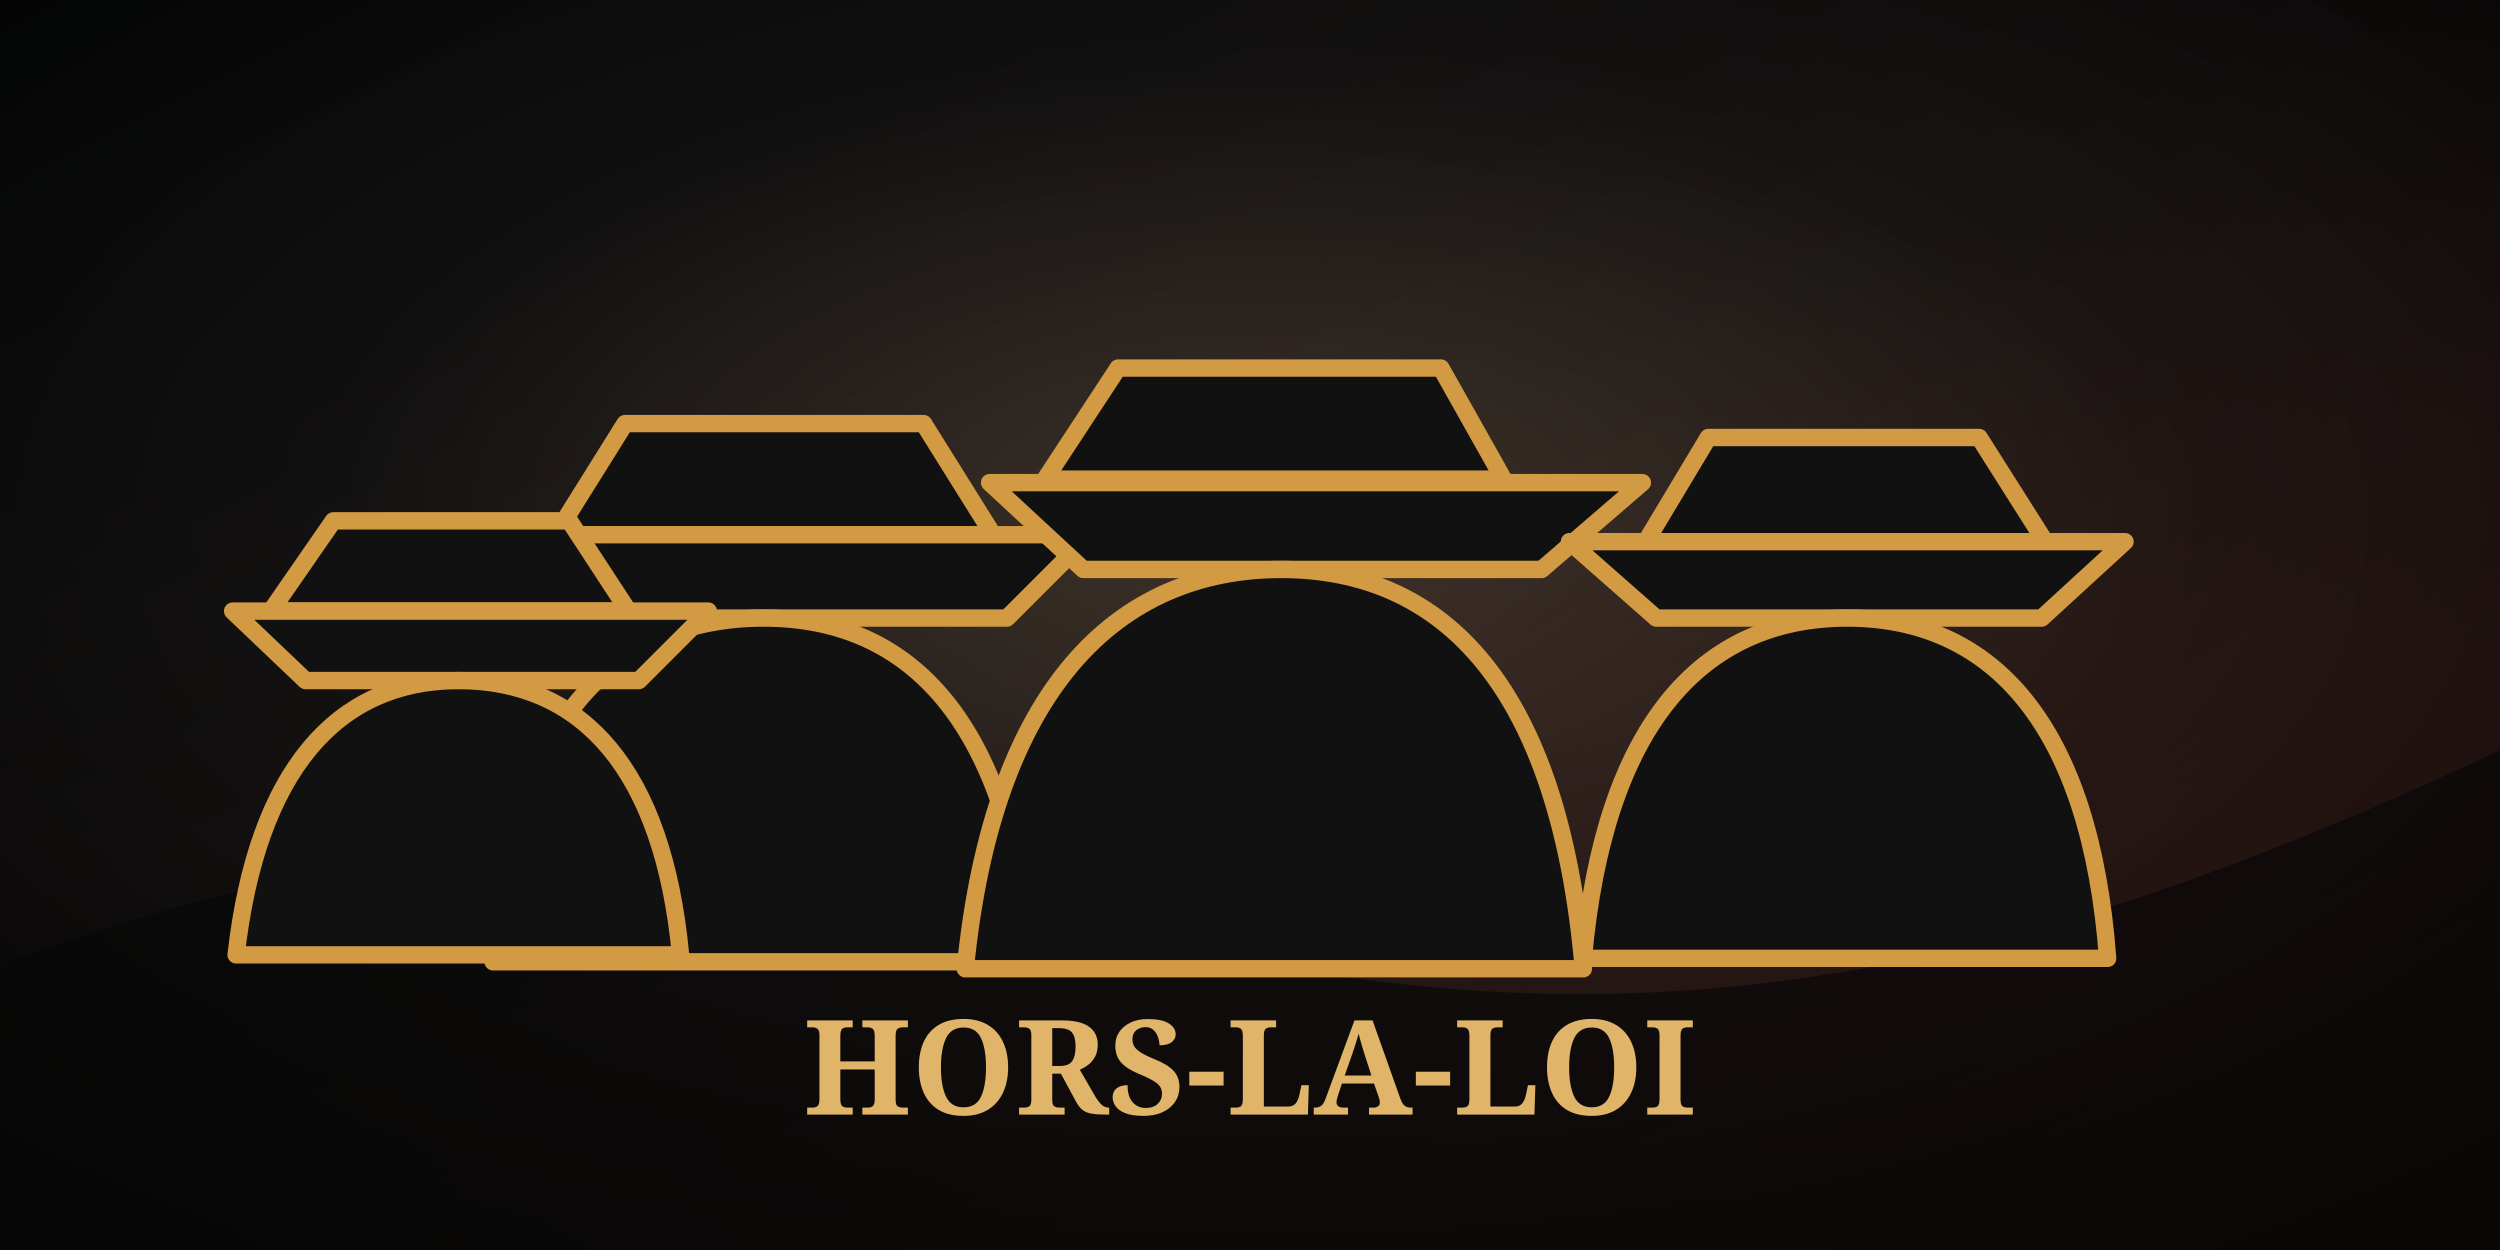
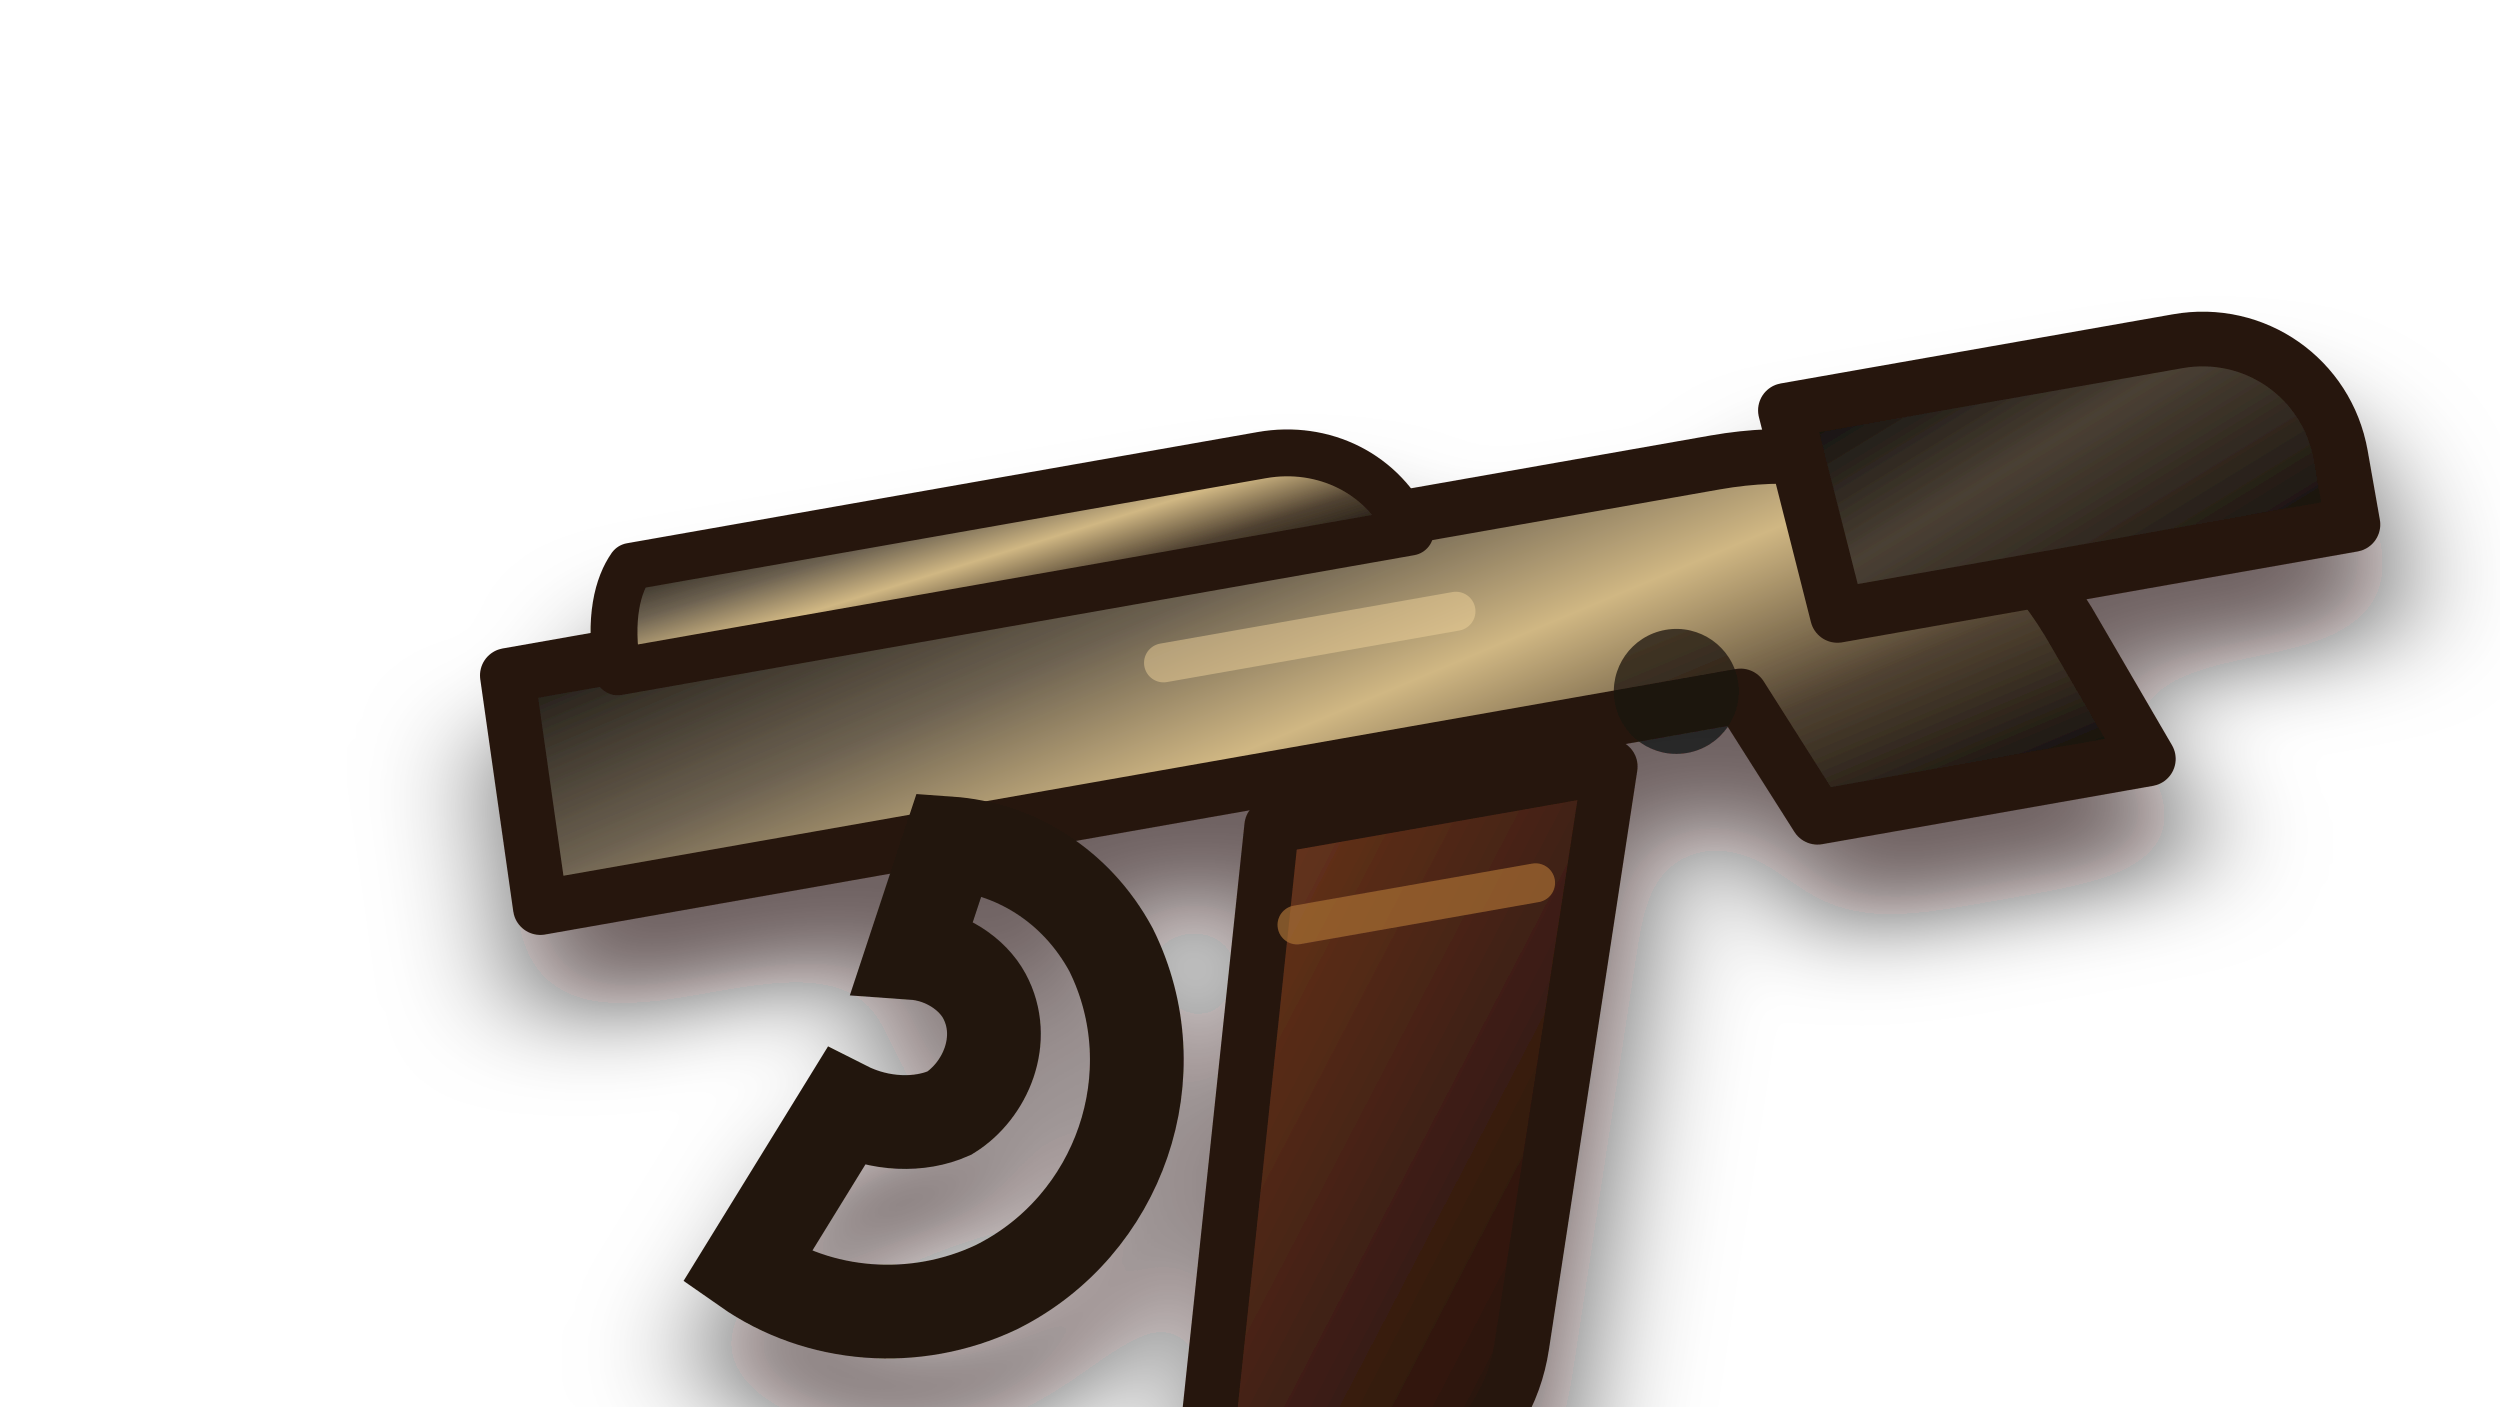
- <svg xmlns="http://www.w3.org/2000/svg" viewBox="0 0 720 360" role="img" aria-label="Hors-la-loi">
+ <svg xmlns="http://www.w3.org/2000/svg" viewBox="0 0 320 180" role="img" aria-label="Hors-la-loi">
  <defs>
-     <linearGradient id="night" x1="0" x2="1" y1="0" y2="1">
-       <stop offset="0" stop-color="#030507" />
-       <stop offset=".48" stop-color="#1b1412" />
-       <stop offset="1" stop-color="#5a2118" />
+     <linearGradient id="metal" x1="0" x2="1" y1="0" y2="1">
+       <stop offset="0" stop-color="#1b1712" />
+       <stop offset=".28" stop-color="#6d6251" />
+       <stop offset=".5" stop-color="#d0b783" />
+       <stop offset=".74" stop-color="#514332" />
+       <stop offset="1" stop-color="#0b0806" />
    </linearGradient>
-     <radialGradient id="smoke" cx="50%" cy="42%" r="70%">
-       <stop offset="0" stop-color="#6d5b4a" stop-opacity=".42" />
-       <stop offset=".52" stop-color="#141414" stop-opacity=".48" />
-       <stop offset="1" stop-color="#000" stop-opacity=".8" />
-     </radialGradient>
+     <linearGradient id="darkMetal" x1="0" x2="1" y1="0" y2="1">
+       <stop offset="0" stop-color="#0b0907" />
+       <stop offset=".42" stop-color="#4a4034" />
+       <stop offset="1" stop-color="#130d08" />
+     </linearGradient>
+     <linearGradient id="wood" x1="0" x2="1" y1="0" y2="1">
+       <stop offset="0" stop-color="#7d3f20" />
+       <stop offset=".55" stop-color="#3a1d12" />
+       <stop offset="1" stop-color="#120806" />
+     </linearGradient>
+     <filter id="shadow" x="-20%" y="-30%" width="150%" height="160%">
+       <feDropShadow dx="0" dy="11" stdDeviation="7" flood-color="#120804" flood-opacity=".62" />
+     </filter>
  </defs>
-   <rect width="720" height="360" fill="url(#night)" />
-   <rect width="720" height="360" fill="url(#smoke)" />
-   <path d="M0 278c106-40 205-45 302-16 146 44 262 28 418-46v144H0z" fill="#070707" opacity=".68" />
-   <g fill="#111" stroke="#d29a42" stroke-width="5" stroke-linejoin="round">
-     <path d="M180 122h86l20 32H160z" />
-     <path d="M144 154h170l-24 24H169z" />
-     <path d="M220 178c-44 0-73 31-78 99h155c-6-68-34-99-77-99z" />
-     <path d="M322 106h93l18 32H301z" />
-     <path d="M285 139h188l-29 25H312z" />
-     <path d="M369 164c-47 0-83 34-91 115h178c-7-81-40-115-87-115z" />
-     <path d="M492 126h78l19 30H474z" />
-     <path d="M452 156h160l-24 22H477z" />
-     <path d="M532 178c-42 0-70 31-76 98h151c-5-67-33-98-75-98z" />
-     <path d="M96 150h68l17 26H78z" />
-     <path d="M67 176h137l-20 20H88z" />
-     <path d="M132 196c-35 0-58 26-64 79h128c-5-53-28-79-64-79z" />
+   <g filter="url(#shadow)" transform="translate(32 28) rotate(-10 128 62)">
+     <path d="M35 42h157c19 0 34 10 41 28l7 19h-43l-7-17H34z" fill="url(#metal)" stroke="#26160d" stroke-width="7" stroke-linejoin="round" />
+     <path d="M202 37h51c10 0 18 8 18 18v9h-67z" fill="url(#darkMetal)" stroke="#26160d" stroke-width="7" stroke-linejoin="round" />
+     <path d="M53 31h82c8 0 15 5 17 13H49c0-7 2-11 4-13z" fill="url(#metal)" stroke="#26160d" stroke-width="6" stroke-linejoin="round" />
+     <path d="M87 73c8 2 15 8 18 17 5 17-5 35-22 40-11 3-23 0-31-8l16-18c4 3 9 4 13 3 5-2 9-8 7-14-1-3-4-6-8-7z" fill="none" stroke="#21140c" stroke-width="12" stroke-linecap="round" />
+     <path d="M128 78h44l-24 71c-4 12-17 19-29 14l-14-5z" fill="url(#wood)" stroke="#26160d" stroke-width="7" stroke-linejoin="round" />
+     <path d="M129 91h31" stroke="#a76d35" stroke-width="5" stroke-linecap="round" opacity=".7" />
+     <path d="M118 55h38" stroke="#f0d49b" stroke-width="5" stroke-linecap="round" opacity=".48" />
+     <circle cx="182" cy="70" r="8" fill="#19110b" opacity=".72" />
  </g>
-   <text x="360" y="321" fill="#e0b56a" font-size="38" font-family="Georgia, serif" font-weight="900" text-anchor="middle">HORS-LA-LOI</text>
</svg>
